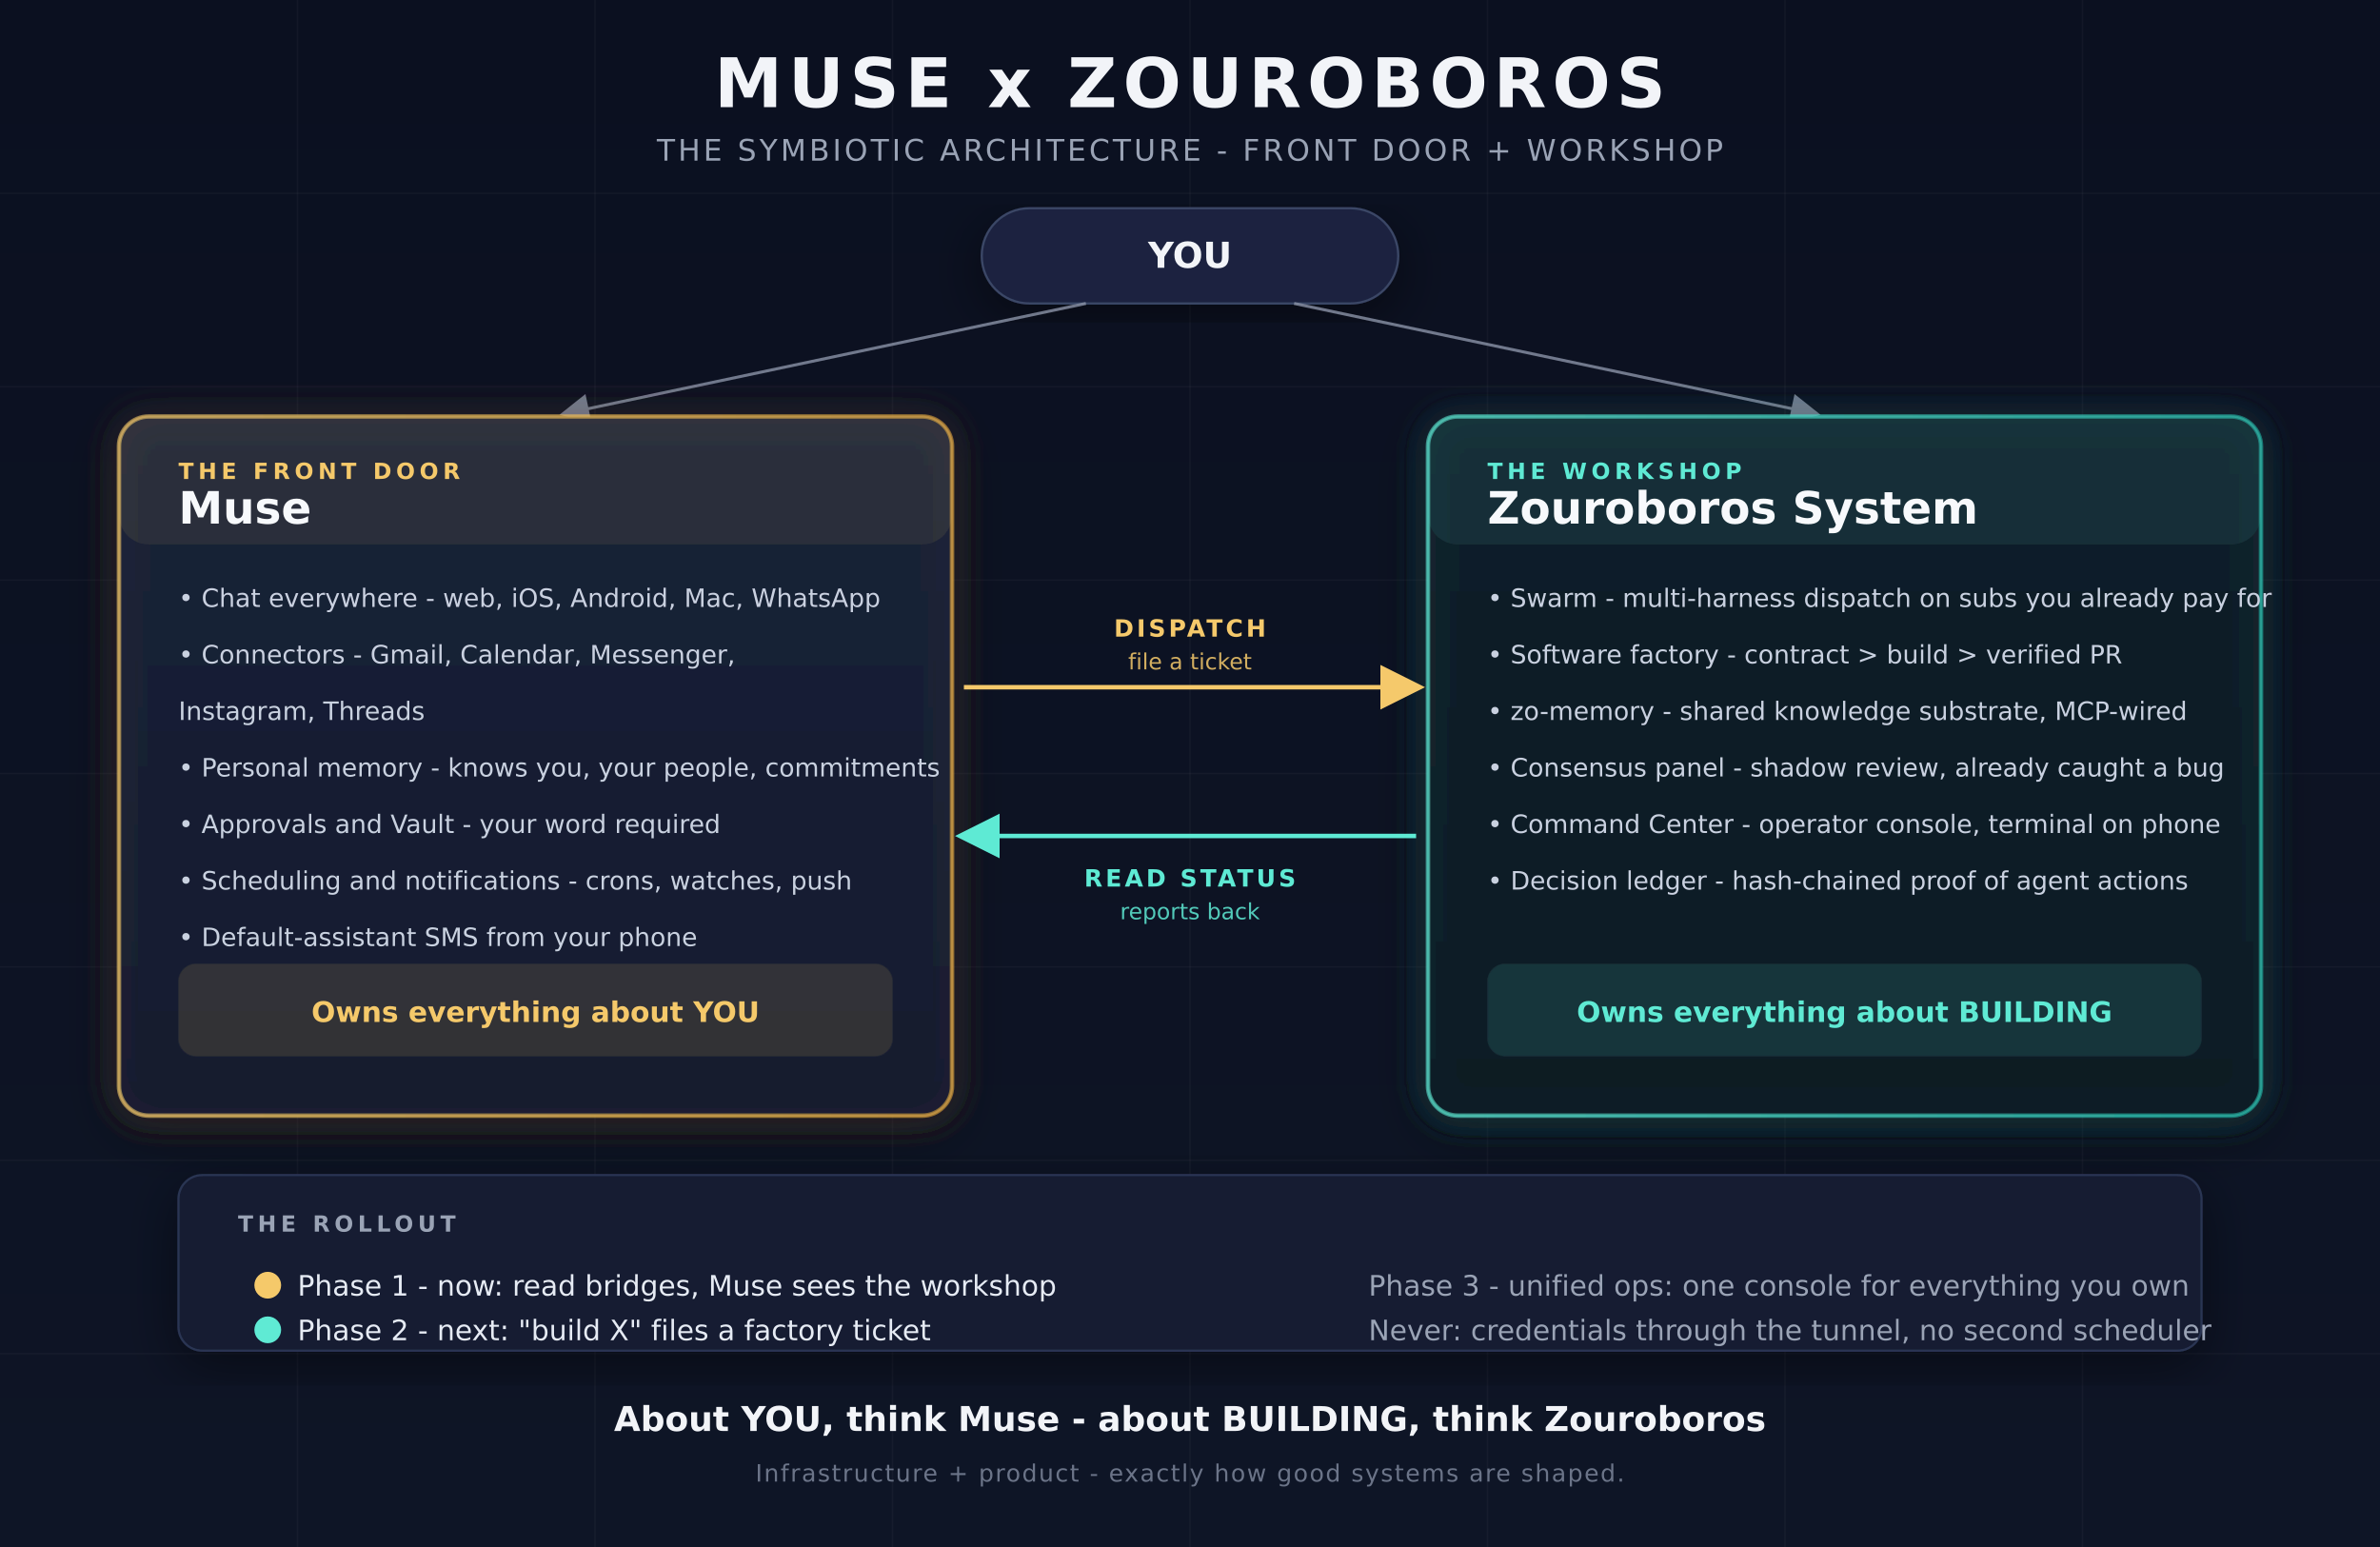
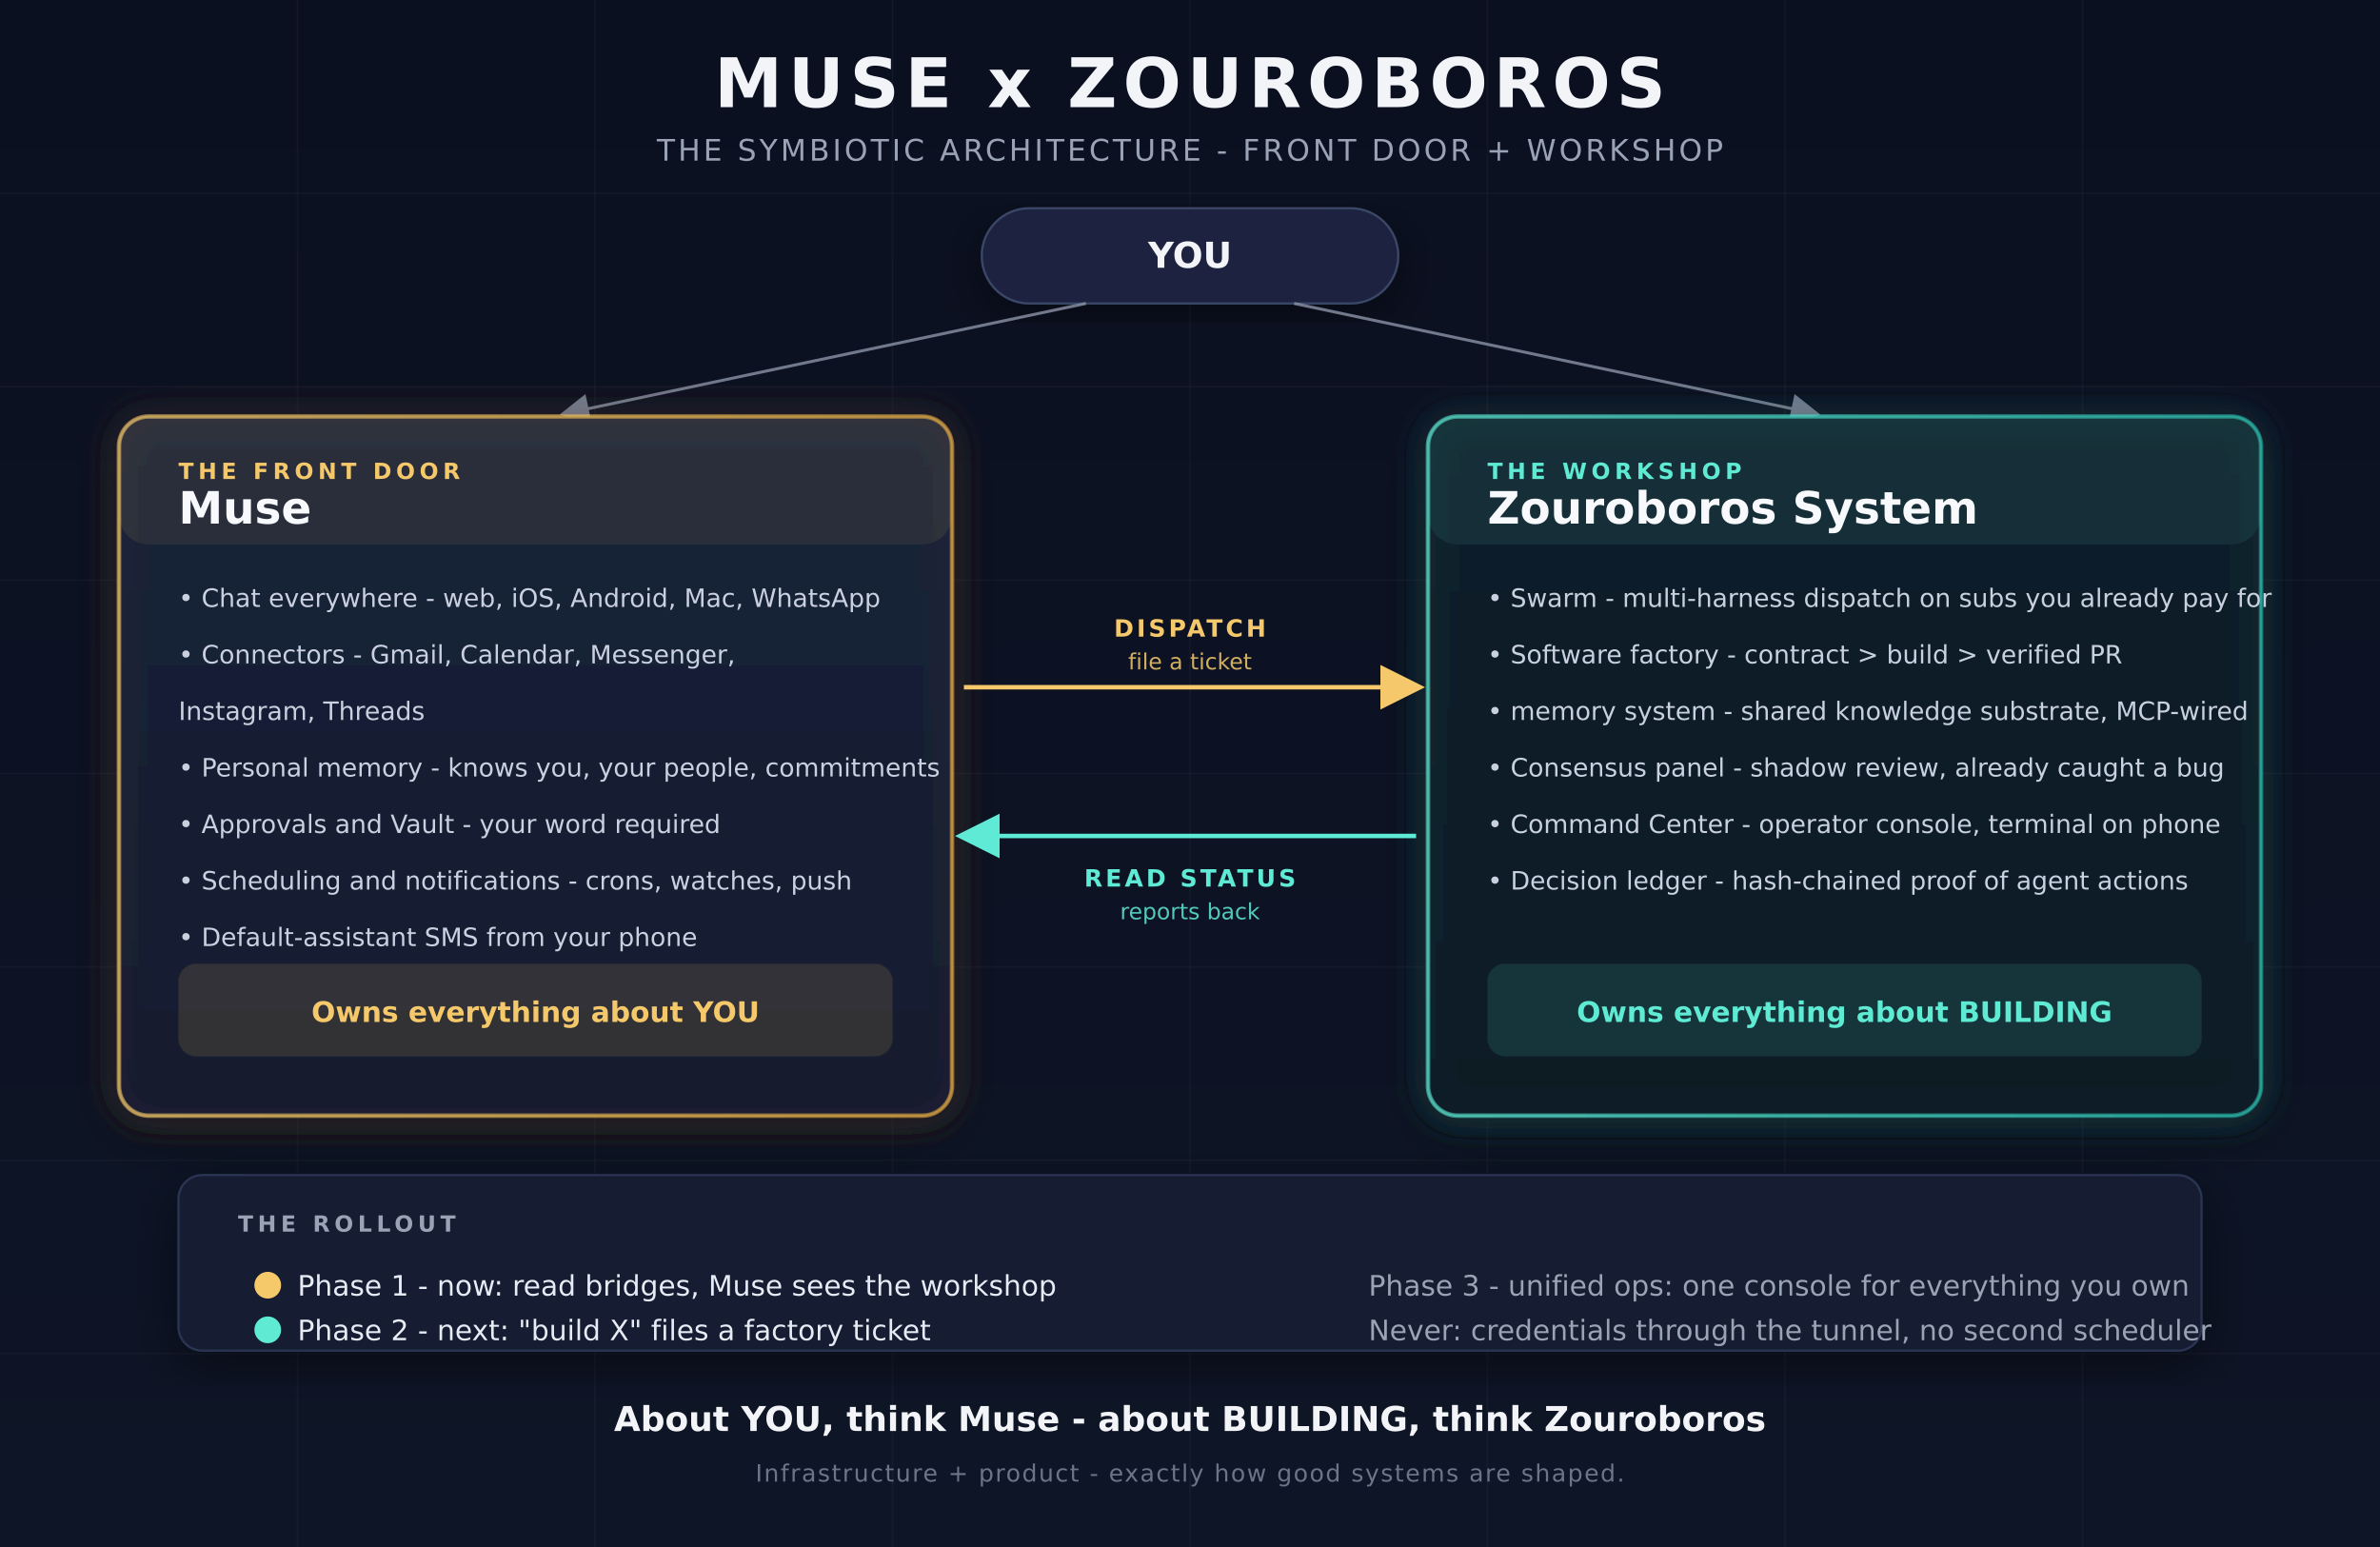
<svg xmlns="http://www.w3.org/2000/svg" width="1600" height="1040" viewBox="0 0 1600 1040" font-family="'DejaVu Sans','Segoe UI',system-ui,sans-serif">
  <defs>
    <linearGradient id="bg" x1="0" y1="0" x2="0" y2="1">
      <stop offset="0" stop-color="#0b1020" />
      <stop offset="1" stop-color="#0e1526" />
    </linearGradient>
    <linearGradient id="goldCard" x1="0" y1="0" x2="0" y2="1">
      <stop offset="0" stop-color="#1a2238" />
      <stop offset="1" stop-color="#141b2e" />
    </linearGradient>
    <linearGradient id="tealCard" x1="0" y1="0" x2="0" y2="1">
      <stop offset="0" stop-color="#10202a" />
      <stop offset="1" stop-color="#0d1a24" />
    </linearGradient>
    <linearGradient id="goldBar" x1="0" y1="0" x2="1" y2="0">
      <stop offset="0" stop-color="#f5c96b" />
      <stop offset="1" stop-color="#e8a93d" />
    </linearGradient>
    <linearGradient id="tealBar" x1="0" y1="0" x2="1" y2="0">
      <stop offset="0" stop-color="#5eead4" />
      <stop offset="1" stop-color="#22b8a8" />
    </linearGradient>
    <filter id="soft" x="-20%" y="-20%" width="140%" height="140%">
      <feDropShadow dx="0" dy="10" stdDeviation="18" flood-color="#000" flood-opacity="0.45" />
    </filter>
    <filter id="glowG">
      <feDropShadow dx="0" dy="0" stdDeviation="10" flood-color="#f5c96b" flood-opacity="0.35" />
    </filter>
    <filter id="glowT">
      <feDropShadow dx="0" dy="0" stdDeviation="10" flood-color="#5eead4" flood-opacity="0.35" />
    </filter>
    <marker id="ahG" markerWidth="10" markerHeight="10" refX="8" refY="5" orient="auto">
      <path d="M0,0 L10,5 L0,10 z" fill="#f5c96b" />
    </marker>
    <marker id="ahT" markerWidth="10" markerHeight="10" refX="8" refY="5" orient="auto">
      <path d="M0,0 L10,5 L0,10 z" fill="#5eead4" />
    </marker>
    <marker id="ahW" markerWidth="10" markerHeight="10" refX="8" refY="5" orient="auto">
      <path d="M0,0 L10,5 L0,10 z" fill="#8b93a7" />
    </marker>
  </defs>
  <rect width="1600" height="1040" fill="url(#bg)" />
  <g stroke="#ffffff" stroke-opacity="0.035" stroke-width="1">
    <path d="M0,130 H1600 M0,260 H1600 M0,390 H1600 M0,520 H1600 M0,650 H1600 M0,780 H1600 M0,910 H1600" />
    <path d="M200,0 V1040 M400,0 V1040 M600,0 V1040 M800,0 V1040 M1000,0 V1040 M1200,0 V1040 M1400,0 V1040" />
  </g>
  <text x="800" y="72" text-anchor="middle" font-size="46" font-weight="bold" fill="#f2f4f8" letter-spacing="4">MUSE x ZOUROBOROS</text>
  <text x="800" y="108" text-anchor="middle" font-size="20" fill="#9aa3b5" letter-spacing="2">THE SYMBIOTIC ARCHITECTURE - FRONT DOOR + WORKSHOP</text>
  <g filter="url(#soft)">
    <rect x="660" y="140" width="280" height="64" rx="32" fill="#1b2340" stroke="#3b4666" stroke-width="1.5" />
    <text x="800" y="180" text-anchor="middle" font-size="24" font-weight="bold" fill="#f2f4f8">YOU</text>
  </g>
  <line x1="730" y1="204" x2="380" y2="278" stroke="#8b93a7" stroke-width="2" marker-end="url(#ahW)" opacity=".8" />
  <line x1="870" y1="204" x2="1220" y2="278" stroke="#8b93a7" stroke-width="2" marker-end="url(#ahW)" opacity=".8" />
  <g filter="url(#soft)">
    <rect x="80" y="280" width="560" height="470" rx="20" fill="url(#goldCard)" stroke="#f5c96b" stroke-opacity=".45" stroke-width="1.5" />
    <rect x="80" y="280" width="560" height="470" rx="20" fill="none" stroke="url(#goldBar)" stroke-width="3" stroke-opacity=".55" filter="url(#glowG)" />
    <rect x="80" y="280" width="560" height="86" rx="20" fill="#f5c96b" opacity=".08" />
    <text x="120" y="322" font-size="15" font-weight="bold" fill="#f5c96b" letter-spacing="3">THE FRONT DOOR</text>
    <text x="120" y="352" font-size="30" font-weight="bold" fill="#f7f9fc">Muse</text>
    <g font-size="17" fill="#c9d1e0">
      <text x="120" y="408">•  Chat everywhere - web, iOS, Android, Mac, WhatsApp</text>
      <text x="120" y="446">•  Connectors - Gmail, Calendar, Messenger,</text>
      <text x="120" y="484">    Instagram, Threads</text>
      <text x="120" y="522">•  Personal memory - knows you, your people, commitments</text>
      <text x="120" y="560">•  Approvals and Vault - your word required</text>
      <text x="120" y="598">•  Scheduling and notifications - crons, watches, push</text>
      <text x="120" y="636">•  Default-assistant SMS from your phone</text>
    </g>
    <rect x="120" y="648" width="480" height="62" rx="12" fill="#f5c96b" opacity=".12" stroke="#f5c96b" stroke-opacity=".4" />
    <text x="360" y="687" text-anchor="middle" font-size="19" font-weight="bold" fill="#f5c96b">Owns everything about YOU</text>
  </g>
  <g filter="url(#soft)">
    <rect x="960" y="280" width="560" height="470" rx="20" fill="url(#tealCard)" stroke="#5eead4" stroke-opacity=".45" stroke-width="1.5" />
    <rect x="960" y="280" width="560" height="470" rx="20" fill="none" stroke="url(#tealBar)" stroke-width="3" stroke-opacity=".55" filter="url(#glowT)" />
    <rect x="960" y="280" width="560" height="86" rx="20" fill="#5eead4" opacity=".08" />
    <text x="1000" y="322" font-size="15" font-weight="bold" fill="#5eead4" letter-spacing="3">THE WORKSHOP</text>
    <text x="1000" y="352" font-size="30" font-weight="bold" fill="#f7f9fc">Zouroboros System</text>
    <g font-size="17" fill="#c9d1e0">
      <text x="1000" y="408">•  Swarm - multi-harness dispatch on subs you already pay for</text>
      <text x="1000" y="446">•  Software factory - contract &gt; build &gt; verified PR</text>
-       <text x="1000" y="484">•  zo-memory - shared knowledge substrate, MCP-wired</text>
+       <text x="1000" y="484">•  memory system - shared knowledge substrate, MCP-wired</text>
      <text x="1000" y="522">•  Consensus panel - shadow review, already caught a bug</text>
      <text x="1000" y="560">•  Command Center - operator console, terminal on phone</text>
      <text x="1000" y="598">•  Decision ledger - hash-chained proof of agent actions</text>
    </g>
    <rect x="1000" y="648" width="480" height="62" rx="12" fill="#5eead4" opacity=".12" stroke="#5eead4" stroke-opacity=".4" />
    <text x="1240" y="687" text-anchor="middle" font-size="19" font-weight="bold" fill="#5eead4">Owns everything about BUILDING</text>
  </g>
  <line x1="648" y1="462" x2="952" y2="462" stroke="#f5c96b" stroke-width="3" marker-end="url(#ahG)" />
  <text x="800" y="428" text-anchor="middle" font-size="16" font-weight="bold" fill="#f5c96b" letter-spacing="2">DISPATCH</text>
  <text x="800" y="450" text-anchor="middle" font-size="15" fill="#f5c96b" opacity=".85">file a ticket</text>
  <line x1="952" y1="562" x2="648" y2="562" stroke="#5eead4" stroke-width="3" marker-end="url(#ahT)" />
  <text x="800" y="596" text-anchor="middle" font-size="16" font-weight="bold" fill="#5eead4" letter-spacing="2">READ STATUS</text>
  <text x="800" y="618" text-anchor="middle" font-size="15" fill="#5eead4" opacity=".85">reports back</text>
  <g filter="url(#soft)">
    <rect x="120" y="790" width="1360" height="118" rx="16" fill="#131a30" stroke="#2a3552" stroke-width="1.5" />
    <text x="160" y="828" font-size="15" font-weight="bold" fill="#9aa3b5" letter-spacing="3">THE ROLLOUT</text>
    <circle cx="180" cy="864" r="9" fill="#f5c96b" />
    <text x="200" y="871" font-size="19" fill="#e6ebf4">Phase 1 - now: read bridges, Muse sees the workshop</text>
    <circle cx="180" cy="894" r="9" fill="#5eead4" />
    <text x="200" y="901" font-size="19" fill="#e6ebf4">Phase 2 - next: "build X" files a factory ticket</text>
    <text x="920" y="871" font-size="19" fill="#9aa3b5">Phase 3 - unified ops: one console for everything you own</text>
    <text x="920" y="901" font-size="19" fill="#9aa3b5">Never: credentials through the tunnel, no second scheduler</text>
  </g>
  <text x="800" y="962" text-anchor="middle" font-size="23" font-weight="bold" fill="#f2f4f8">About YOU, think Muse    -    about BUILDING, think Zouroboros</text>
  <text x="800" y="996" text-anchor="middle" font-size="16" fill="#6b7488" letter-spacing="1">Infrastructure + product - exactly how good systems are shaped.</text>
</svg>
